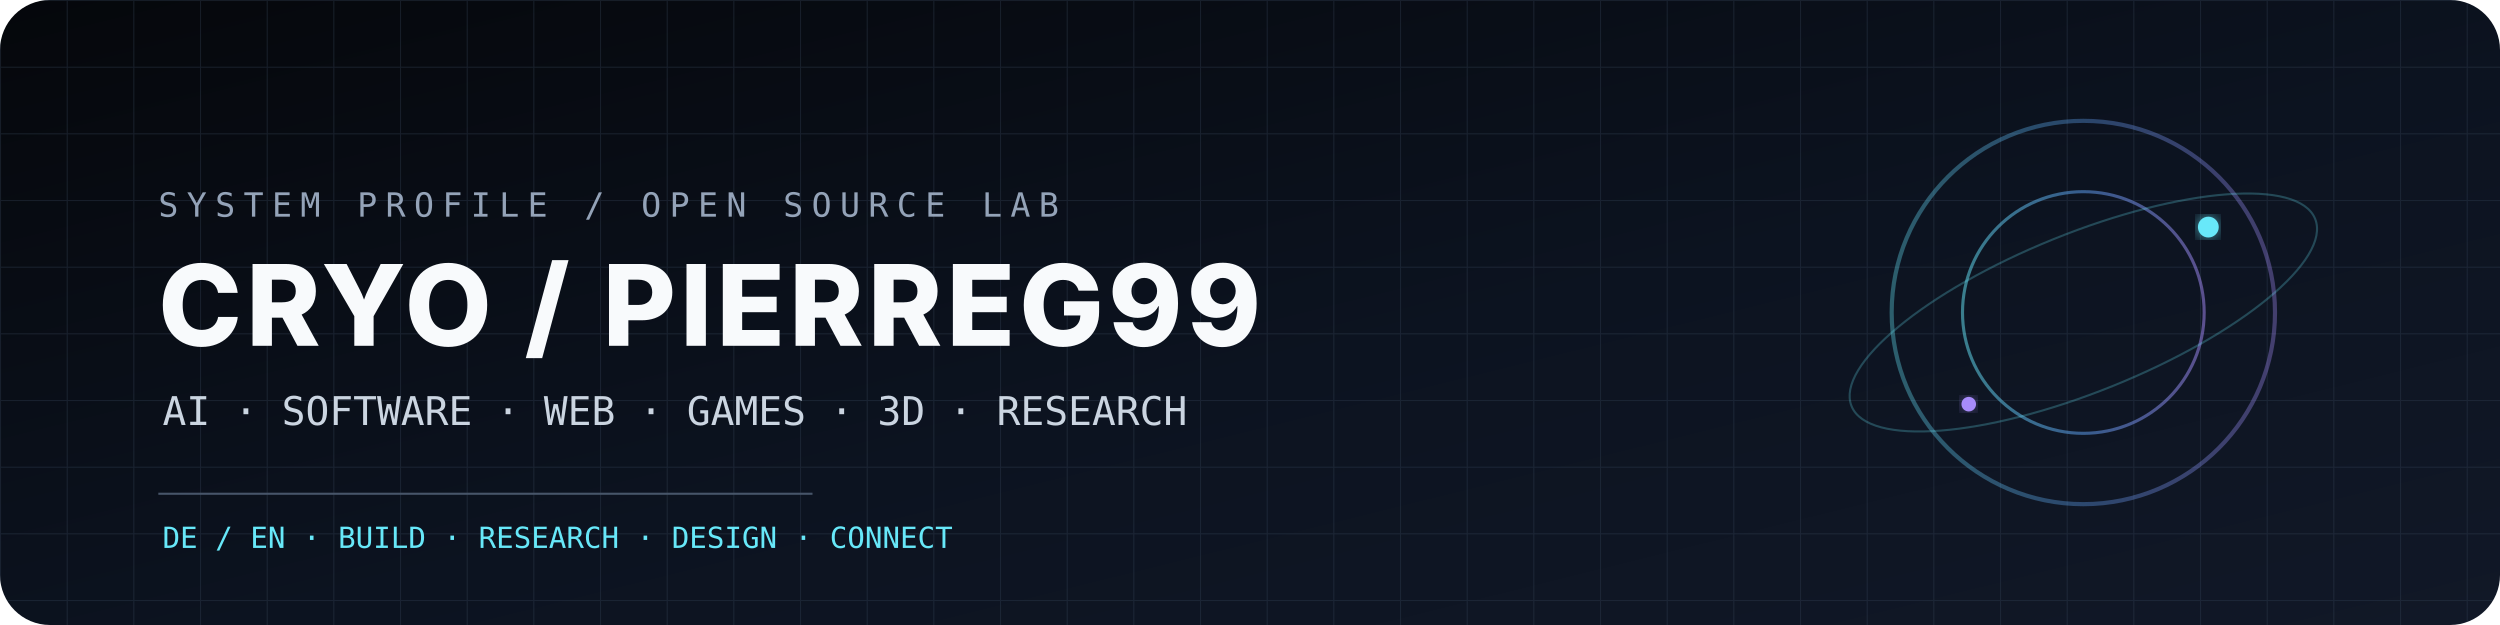
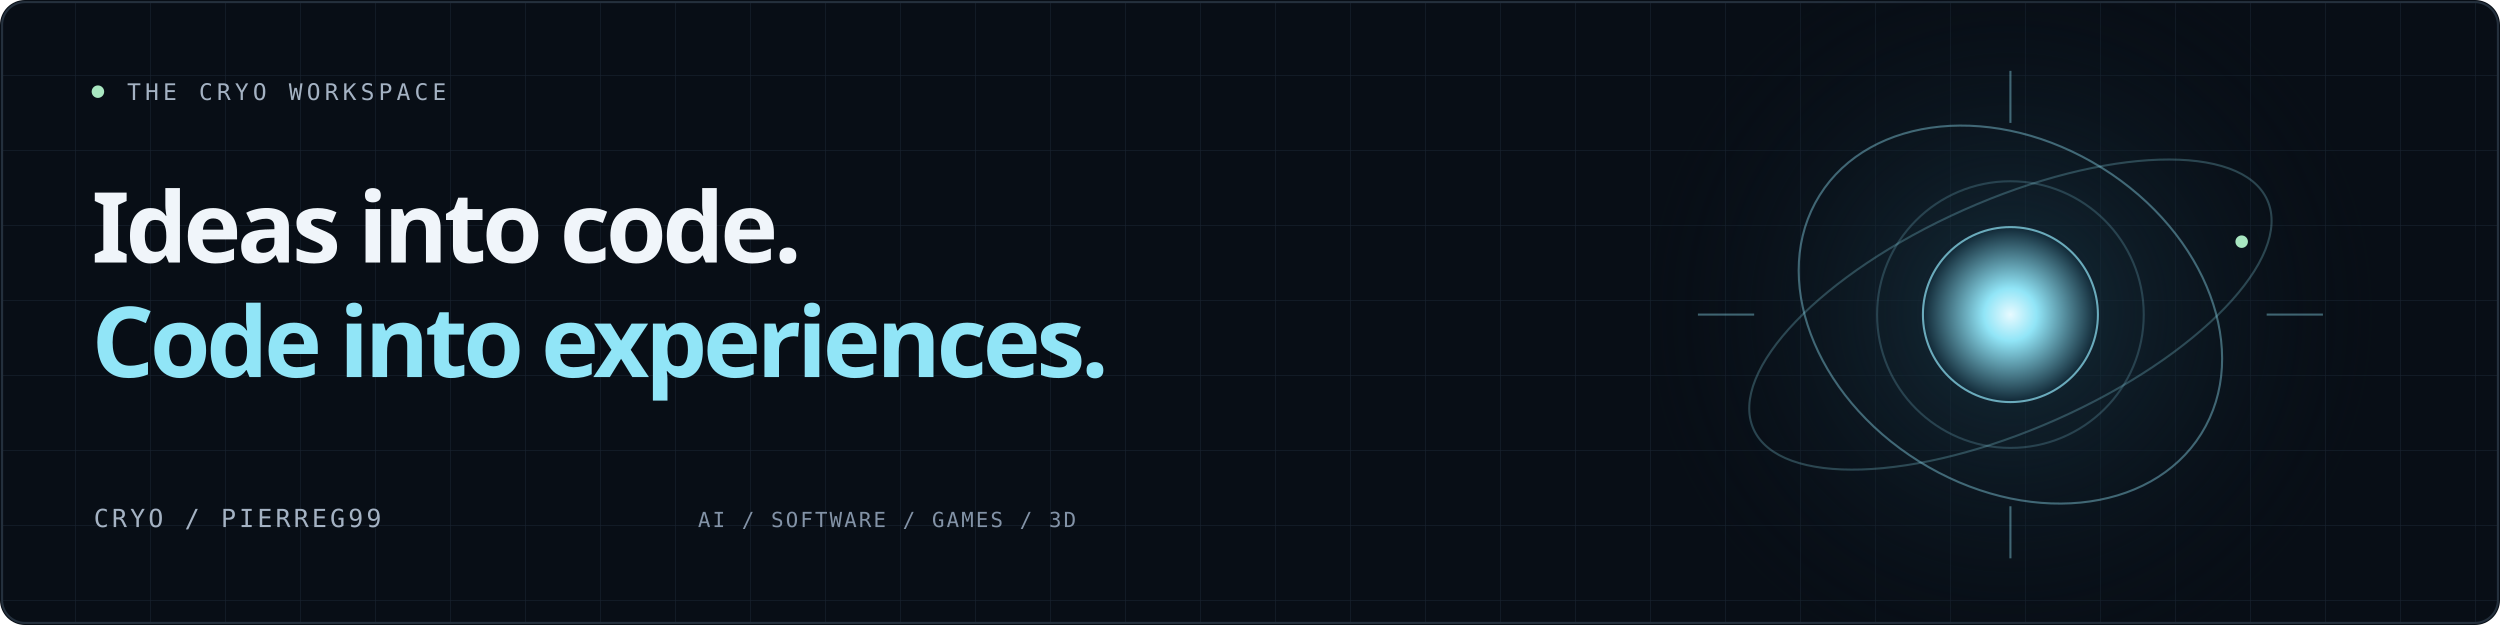
- <svg xmlns="http://www.w3.org/2000/svg" width="1200" height="300" viewBox="0 0 1200 300" role="img" aria-labelledby="title desc">
+ <svg xmlns="http://www.w3.org/2000/svg" viewBox="0 0 1200 300" width="1200" height="300" role="img" aria-labelledby="title desc">
  <defs>
-     <linearGradient id="bg" x1="0" y1="0" x2="1" y2="1">
-       <stop offset="0%" stop-color="#05070b" />
-       <stop offset="55%" stop-color="#0c1320" />
-       <stop offset="100%" stop-color="#111827" />
-     </linearGradient>
-     <linearGradient id="accent" x1="0" y1="0" x2="1" y2="0">
-       <stop offset="0%" stop-color="#67e8f9" />
-       <stop offset="50%" stop-color="#60a5fa" />
-       <stop offset="100%" stop-color="#a78bfa" />
-     </linearGradient>
-     <pattern id="grid" width="32" height="32" patternUnits="userSpaceOnUse">
-       <path d="M32 0H0V32" fill="none" stroke="#334155" stroke-width="1" opacity="0.35" />
+     <radialGradient id="core">
+       <stop stop-color="#e7faff" />
+       <stop offset=".3" stop-color="#91e5f7" />
+       <stop offset="1" stop-color="#102735" />
+     </radialGradient>
+     <radialGradient id="ambient">
+       <stop stop-color="#193645" stop-opacity=".8" />
+       <stop offset="1" stop-color="#080e16" stop-opacity="0" />
+     </radialGradient>
+     <pattern id="grid" width="36" height="36" patternUnits="userSpaceOnUse">
+       <path d="M36 0H0v36" fill="none" stroke="#1b2633" stroke-width=".5" />
    </pattern>
-     <filter id="glow">
-       <feGaussianBlur stdDeviation="4" result="blur" />
-       <feMerge>
-         <feMergeNode in="blur" />
-         <feMergeNode in="SourceGraphic" />
-       </feMerge>
-     </filter>
  </defs>
-   <rect width="1200" height="300" rx="24" fill="url(#bg)" />
-   <rect width="1200" height="300" rx="24" fill="url(#grid)" />
-   <circle cx="1000" cy="150" r="92" fill="none" stroke="url(#accent)" stroke-width="2" opacity="0.35" />
-   <circle cx="1000" cy="150" r="58" fill="none" stroke="url(#accent)" stroke-width="1.5" opacity="0.5" />
-   <ellipse cx="1000" cy="150" rx="120" ry="38" fill="none" stroke="#67e8f9" stroke-width="1" opacity="0.25" transform="rotate(-22 1000 150)" />
-   <circle cx="1060" cy="109" r="5" fill="#67e8f9" filter="url(#glow)" />
-   <circle cx="945" cy="194" r="3.5" fill="#a78bfa" filter="url(#glow)" />
-   <path d="M76 226H690" stroke="url(#accent)" stroke-width="2" />
-   <path d="M76 237H390" stroke="#475569" stroke-width="1" />
-   <text x="76" y="104" fill="#94a3b8" font-family="ui-monospace, SFMono-Regular, Menlo, monospace" font-size="16" letter-spacing="4">SYSTEM PROFILE / OPEN SOURCE LAB</text>
-   <text x="76" y="166" fill="#f8fafc" font-family="Inter, ui-sans-serif, system-ui, sans-serif" font-size="54" font-weight="800" letter-spacing="2">CRYO / PIERREG99</text>
-   <text x="78" y="204" fill="#cbd5e1" font-family="ui-monospace, SFMono-Regular, Menlo, monospace" font-size="19">AI · SOFTWARE · WEB · GAMES · 3D · RESEARCH</text>
-   <text x="78" y="263" fill="#67e8f9" font-family="ui-monospace, SFMono-Regular, Menlo, monospace" font-size="14">DE / EN · BUILD · RESEARCH · DESIGN · CONNECT</text>
+   <rect width="1200" height="300" rx="12" fill="#080e16" />
+   <rect x="1" y="1" width="1198" height="298" rx="11" fill="url(#grid)" stroke="#24303d" />
+   <circle cx="965" cy="150" r="180" fill="url(#ambient)" />
+   <g transform="translate(965 151)" fill="none" stroke="#91e5f7">
+     <ellipse rx="135" ry="55" stroke-opacity=".25" transform="rotate(-24)" />
+     <ellipse rx="108" ry="83" stroke-opacity=".4" transform="rotate(32)" />
+     <circle r="64" stroke-opacity=".2" />
+     <circle r="42" fill="url(#core)" stroke-opacity=".7" />
+     <path d="M-150 0h27m246 0h27M0-117v25m0 184v25" stroke-opacity=".4" />
+     <circle cx="111" cy="-35" r="3" fill="#a9e7c1" stroke="none" />
+   </g>
+   <g font-family="system-ui,sans-serif">
+     <circle cx="47" cy="44" r="3" fill="#a9e7c1" />
+     <text x="61" y="48" fill="#a4b2c3" font-family="monospace" font-size="11" letter-spacing="2">THE CRYO WORKSPACE</text>
+     <text x="44" y="126" fill="#f0f5fa" font-size="47" font-weight="550" letter-spacing="-2">Ideas into code.</text>
+     <text x="44" y="181" fill="#91e5f7" font-size="47" font-weight="550" letter-spacing="-2">Code into experiences.</text>
+     <text x="45" y="253" fill="#a4b2c3" font-family="monospace" font-size="12" letter-spacing="1.5">CRYO / PIERREG99</text>
+     <text x="335" y="253" fill="#8393a7" font-family="monospace" font-size="10" letter-spacing="1">AI / SOFTWARE / GAMES / 3D</text>
+   </g>
</svg>
